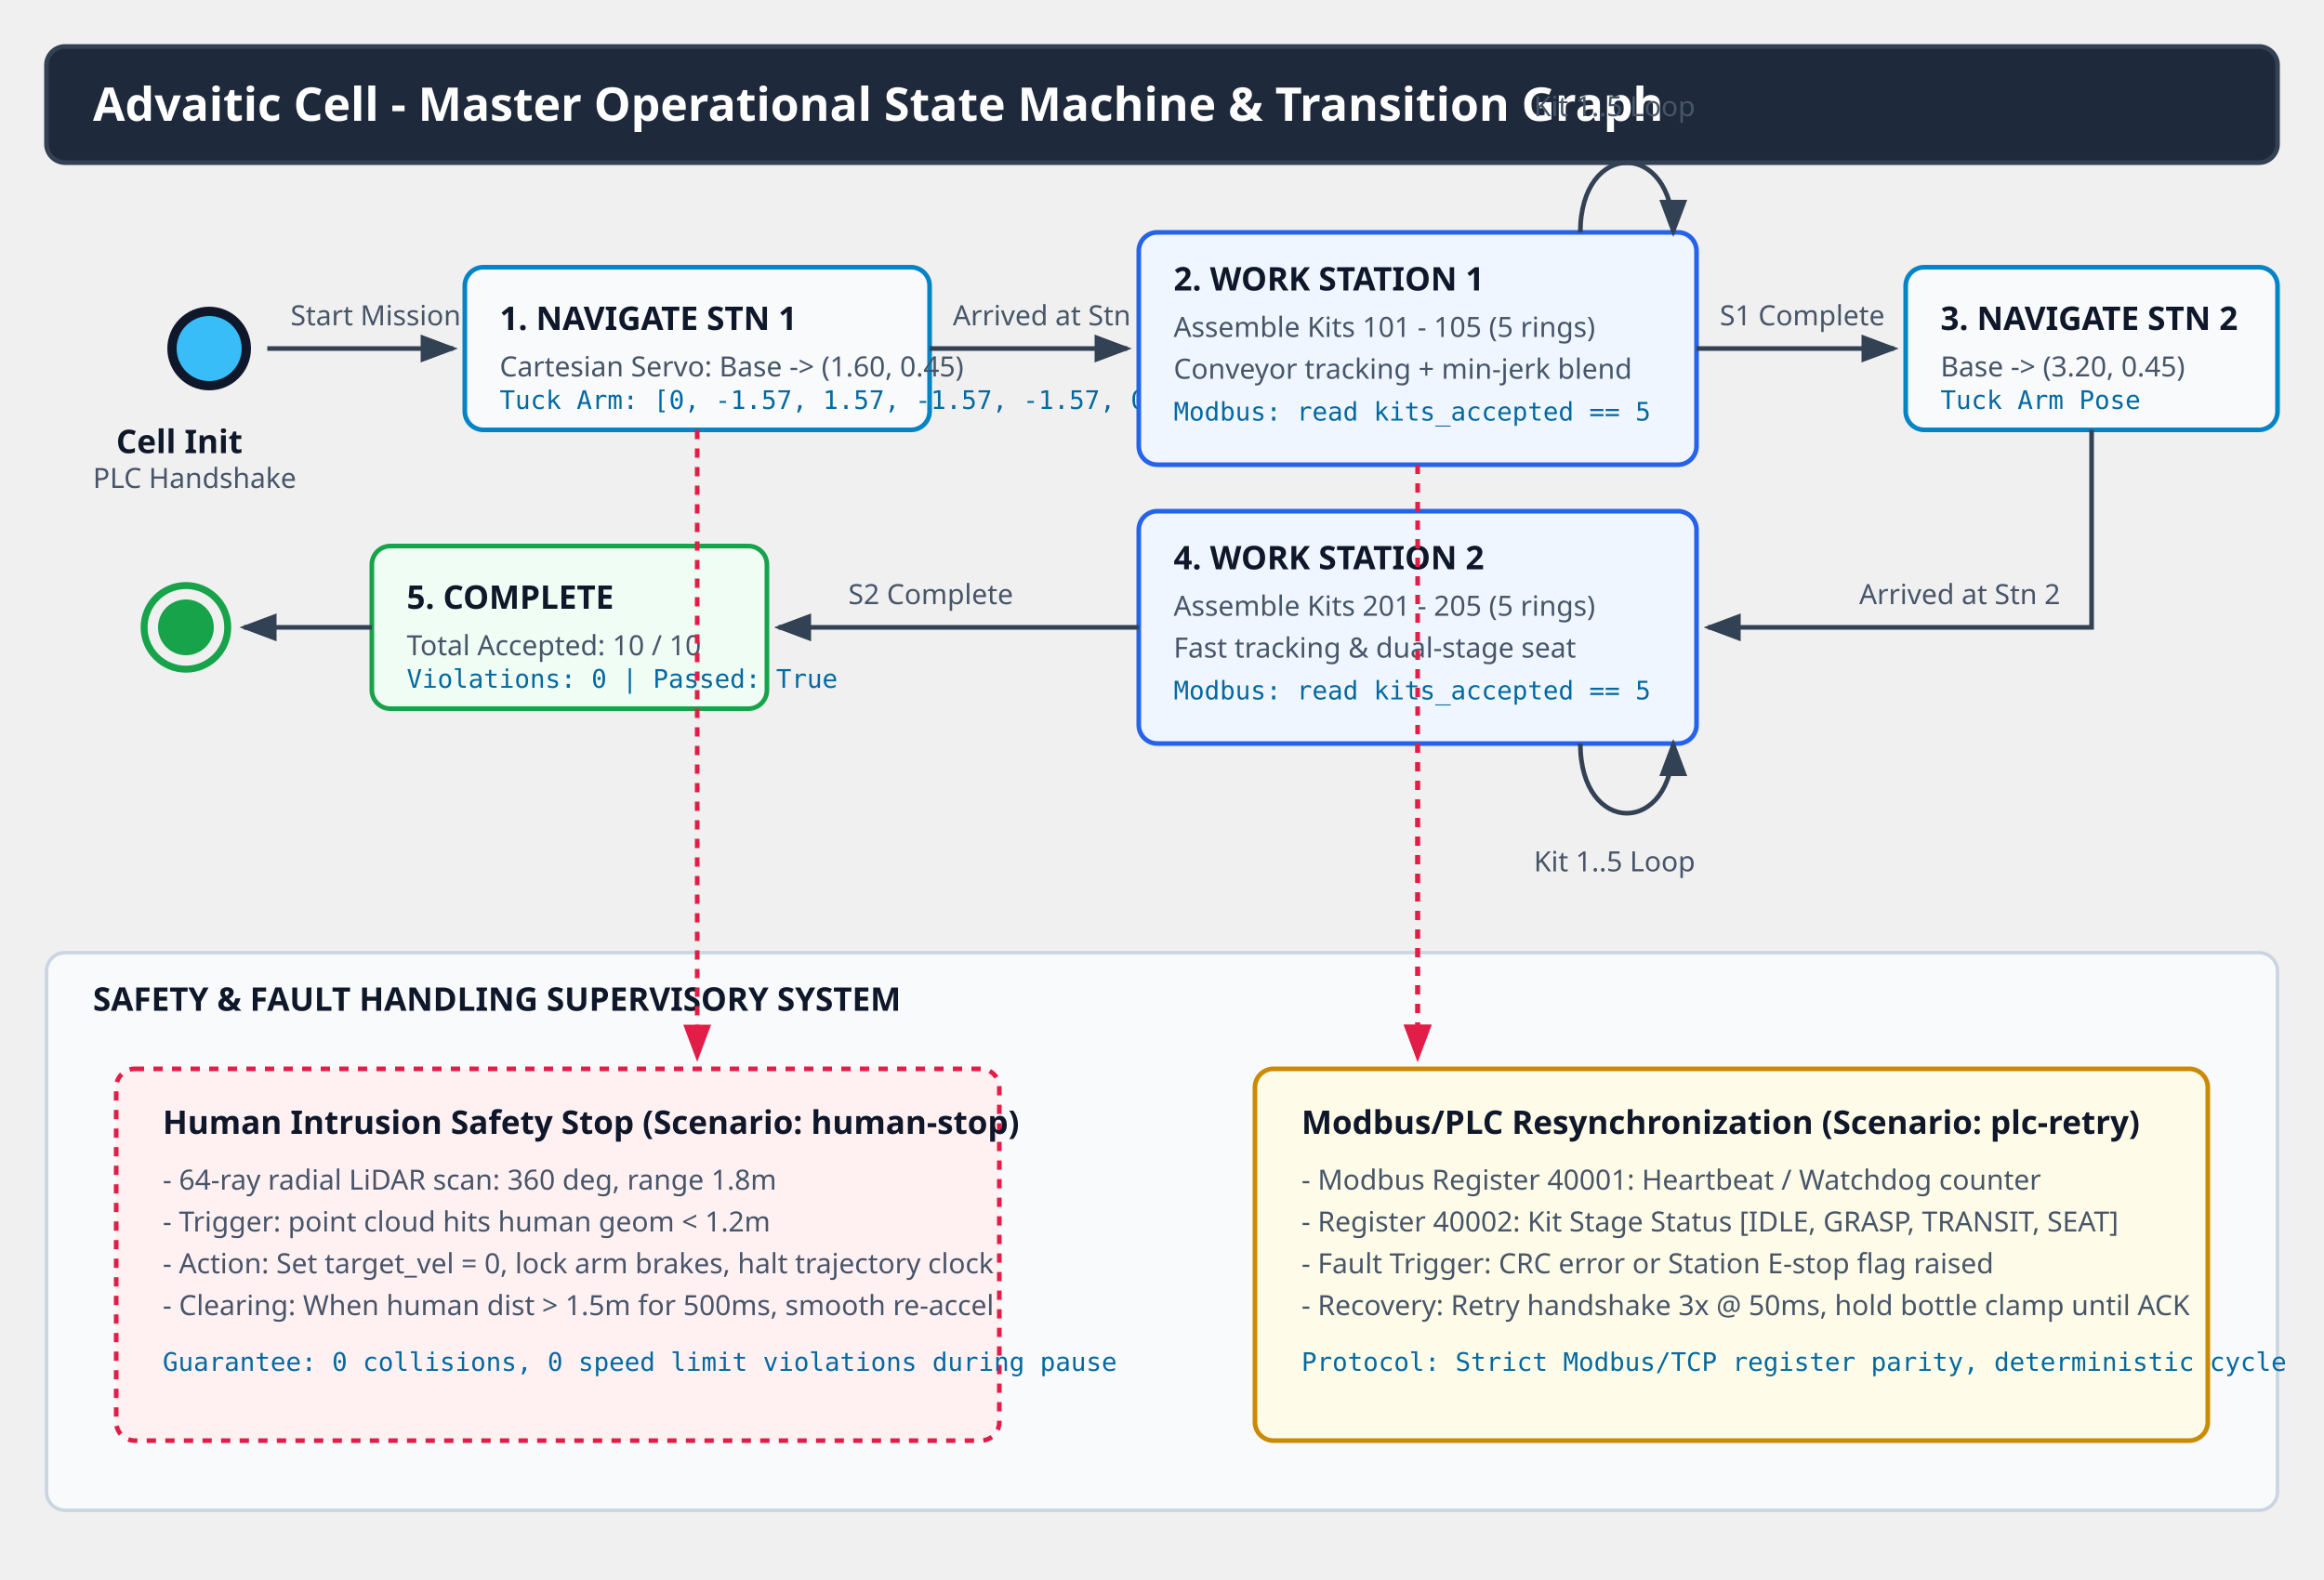
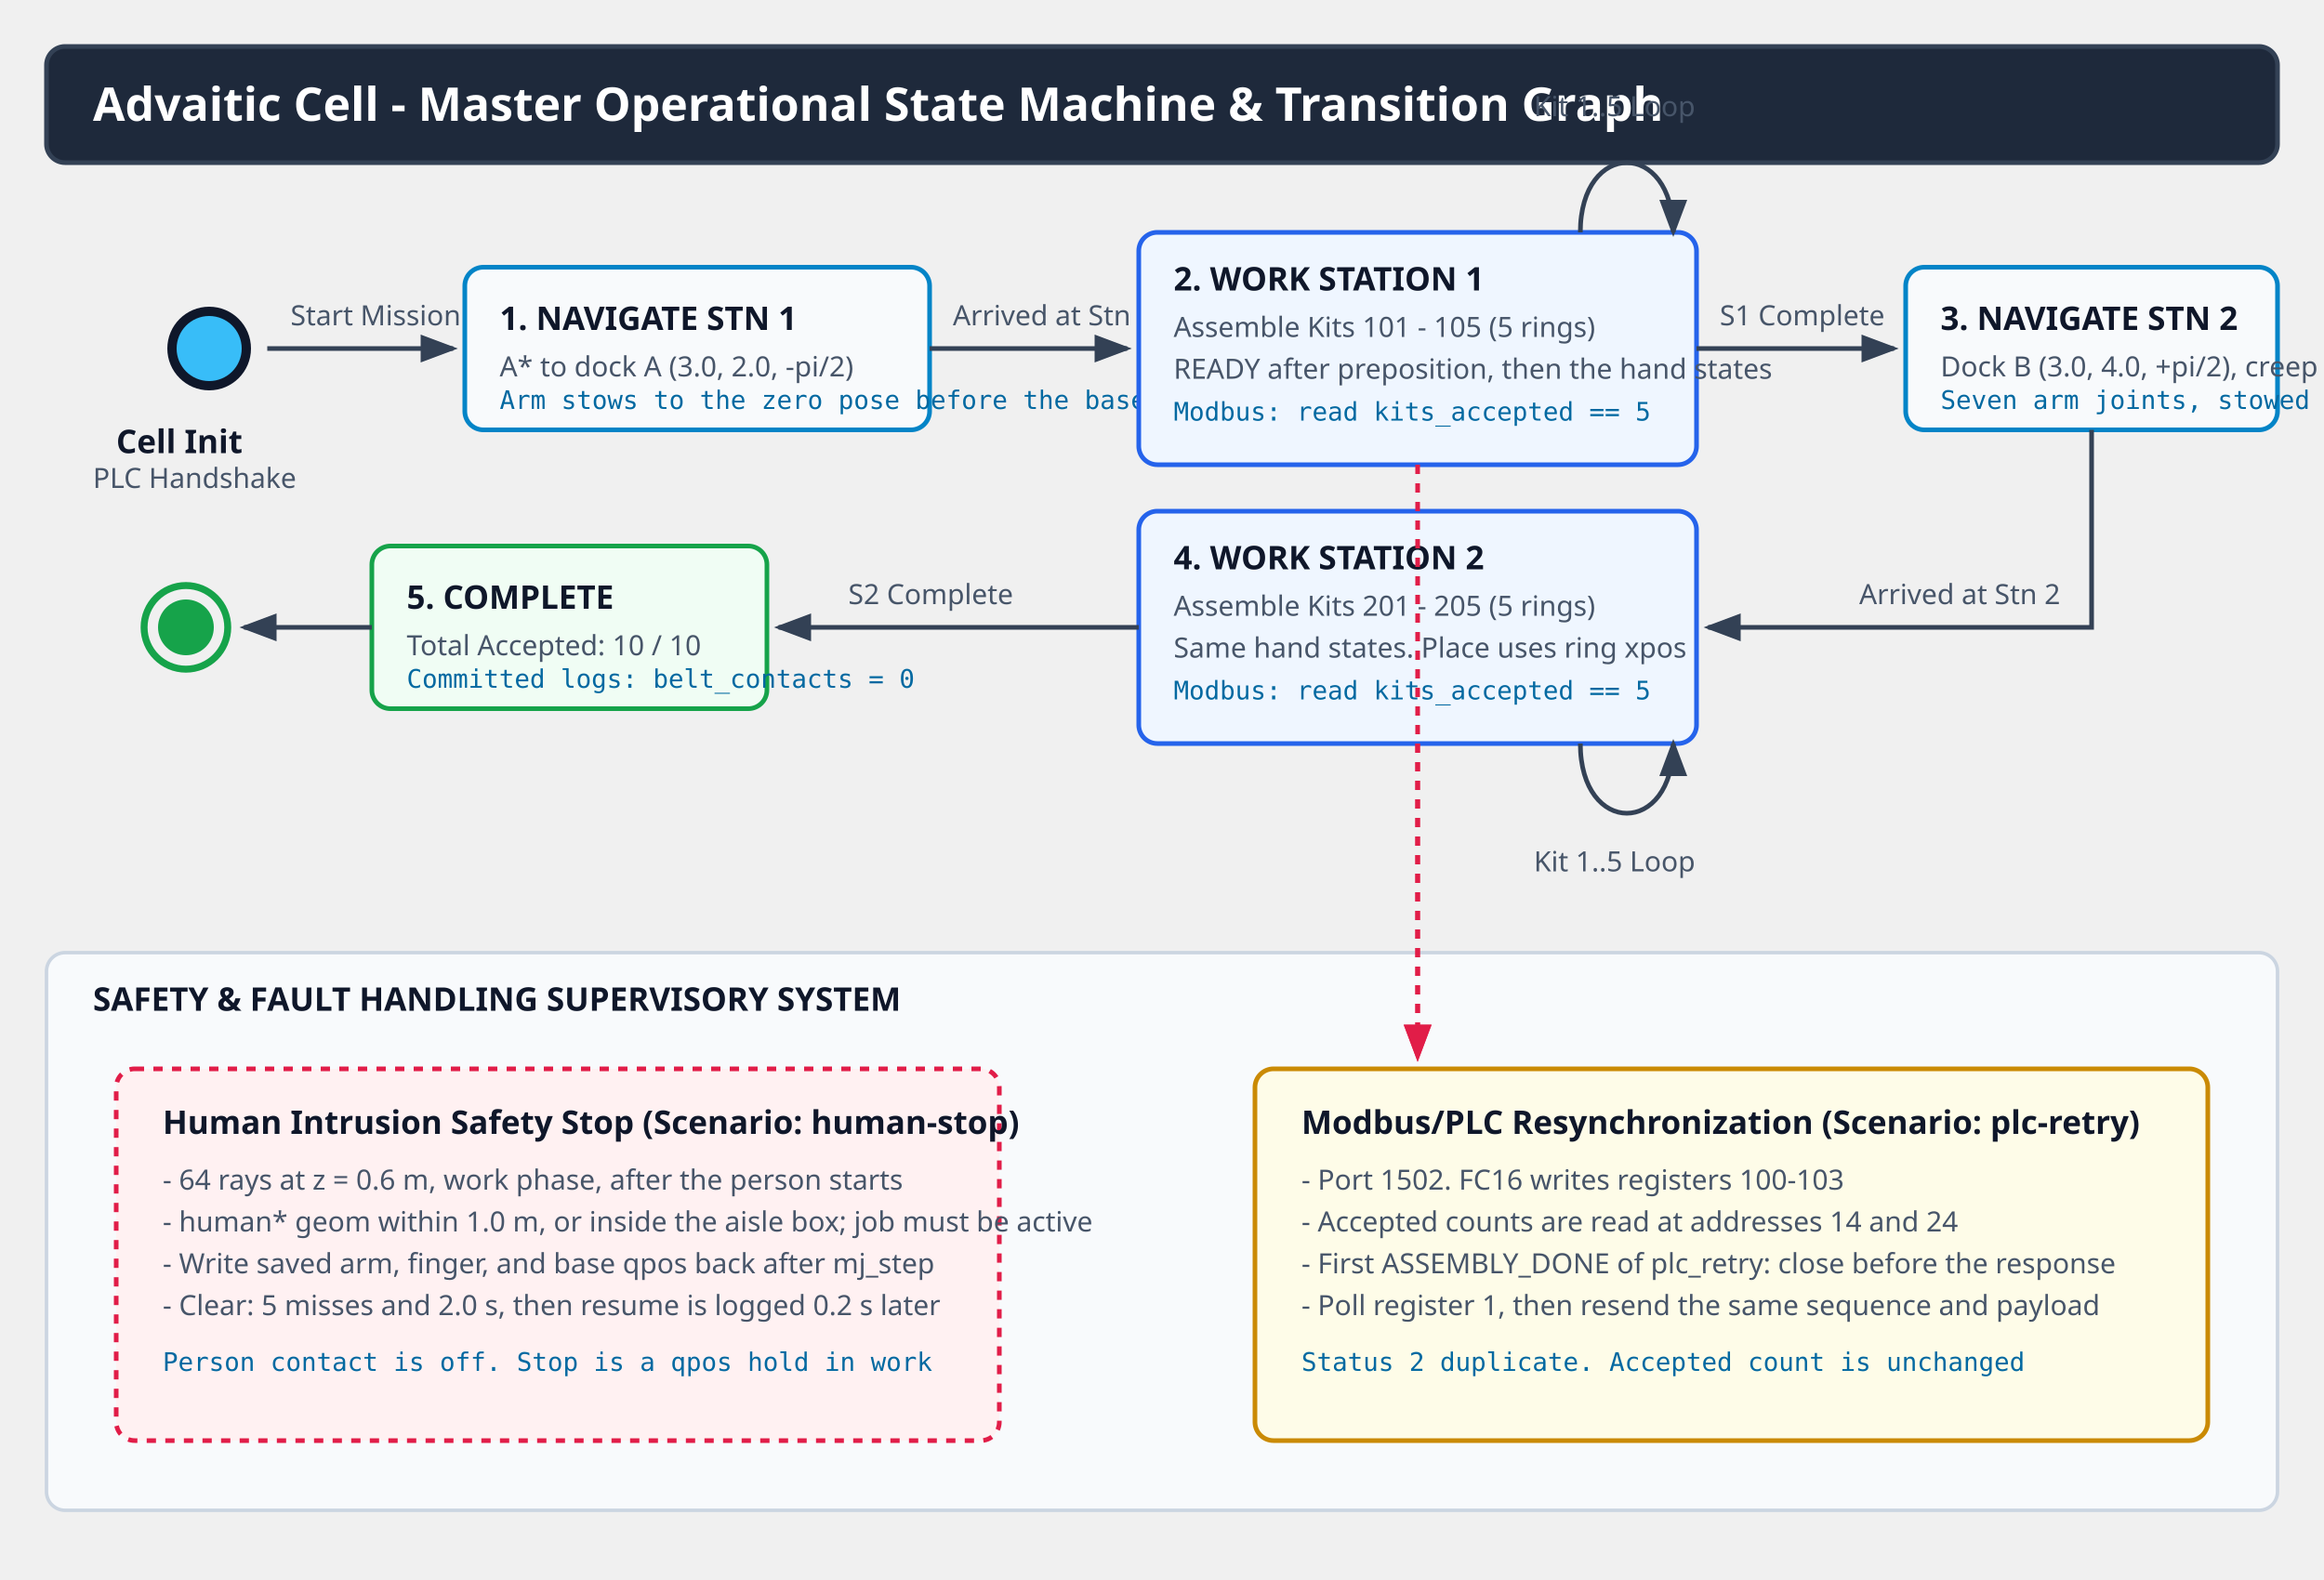
<svg xmlns="http://www.w3.org/2000/svg" viewBox="0 0 1000 680" width="100%" height="100%">
  <defs>
    <style>
      .box { rx: 8px; ry: 8px; stroke-width: 2px; }
      .title-box { fill: #1e293b; stroke: #334155; }
      .state-box { fill: #f8fafc; stroke: #0284c7; }
      .state-work { fill: #eff6ff; stroke: #2563eb; }
      .state-safety { fill: #fff1f2; stroke: #e11d48; stroke-dasharray: 4,4; }
      .state-plc { fill: #fefce8; stroke: #ca8a04; }
      .state-done { fill: #f0fdf4; stroke: #16a34a; }
      .title { font-family: 'Segoe UI', system-ui, sans-serif; font-size: 20px; font-weight: bold; fill: #ffffff; }
      .text-bold { font-family: 'Segoe UI', system-ui, sans-serif; font-size: 14px; font-weight: bold; fill: #0f172a; }
      .text-sub { font-family: 'Segoe UI', system-ui, sans-serif; font-size: 12px; fill: #475569; }
      .text-code { font-family: 'Consolas', monospace; font-size: 11px; fill: #0369a1; }
      .arrow { stroke: #334155; stroke-width: 2px; fill: none; marker-end: url(#arrowhead); }
      .arrow-safety { stroke: #e11d48; stroke-width: 2px; fill: none; stroke-dasharray: 4,4; marker-end: url(#arrowhead-red); }
      .arrow-plc { stroke: #ca8a04; stroke-width: 2px; fill: none; marker-end: url(#arrowhead-yellow); }
    </style>
    <marker id="arrowhead" markerWidth="8" markerHeight="6" refX="7" refY="3" orient="auto">
      <polygon points="0 0, 8 3, 0 6" fill="#334155" />
    </marker>
    <marker id="arrowhead-red" markerWidth="8" markerHeight="6" refX="7" refY="3" orient="auto">
      <polygon points="0 0, 8 3, 0 6" fill="#e11d48" />
    </marker>
    <marker id="arrowhead-yellow" markerWidth="8" markerHeight="6" refX="7" refY="3" orient="auto">
      <polygon points="0 0, 8 3, 0 6" fill="#ca8a04" />
    </marker>
  </defs>
  <rect x="20" y="20" width="960" height="50" class="box title-box" />
  <text x="40" y="52" class="title">Advaitic Cell - Master Operational State Machine &amp; Transition Graph</text>
  <circle cx="90" cy="150" r="18" fill="#0f172a" />
  <circle cx="90" cy="150" r="14" fill="#38bdf8" />
  <text x="50" y="195" class="text-bold">Cell Init</text>
  <text x="40" y="210" class="text-sub">PLC Handshake</text>
  <path d="M 115 150 L 195 150" class="arrow" />
  <text x="125" y="140" class="text-sub">Start Mission</text>
  <rect x="200" y="115" width="200" height="70" class="box state-box" />
  <text x="215" y="142" class="text-bold">1. NAVIGATE STN 1</text>
-   <text x="215" y="162" class="text-sub">Cartesian Servo: Base -&gt; (1.60, 0.45)</text>
-   <text x="215" y="176" class="text-code">Tuck Arm: [0, -1.57, 1.57, -1.57, -1.57, 0]</text>
+   <text x="215" y="162" class="text-sub">A* to dock A (3.0, 2.0, -pi/2)</text>
+   <text x="215" y="176" class="text-code">Arm stows to the zero pose before the base moves</text>
  <path d="M 400 150 L 485 150" class="arrow" />
  <text x="410" y="140" class="text-sub">Arrived at Stn 1</text>
  <rect x="490" y="100" width="240" height="100" class="box state-work" />
  <text x="505" y="125" class="text-bold">2. WORK STATION 1</text>
  <text x="505" y="145" class="text-sub">Assemble Kits 101 - 105 (5 rings)</text>
-   <text x="505" y="163" class="text-sub">Conveyor tracking + min-jerk blend</text>
+   <text x="505" y="163" class="text-sub">READY after preposition, then the hand states</text>
  <text x="505" y="181" class="text-code">Modbus: read kits_accepted == 5</text>
  <path d="M 680 100 C 680 60, 720 60, 720 100" class="arrow" />
  <text x="660" y="50" class="text-sub">Kit 1..5 Loop</text>
  <path d="M 730 150 L 815 150" class="arrow" />
  <text x="740" y="140" class="text-sub">S1 Complete</text>
  <rect x="820" y="115" width="160" height="70" class="box state-box" />
  <text x="835" y="142" class="text-bold">3. NAVIGATE STN 2</text>
-   <text x="835" y="162" class="text-sub">Base -&gt; (3.20, 0.45)</text>
-   <text x="835" y="176" class="text-code">Tuck Arm Pose</text>
+   <text x="835" y="162" class="text-sub">Dock B (3.0, 4.0, +pi/2), creep y +8 mm</text>
+   <text x="835" y="176" class="text-code">Seven arm joints, stowed</text>
  <path d="M 900 185 L 900 270 L 735 270" class="arrow" />
  <text x="800" y="260" class="text-sub">Arrived at Stn 2</text>
  <rect x="490" y="220" width="240" height="100" class="box state-work" />
  <text x="505" y="245" class="text-bold">4. WORK STATION 2</text>
  <text x="505" y="265" class="text-sub">Assemble Kits 201 - 205 (5 rings)</text>
-   <text x="505" y="283" class="text-sub">Fast tracking &amp; dual-stage seat</text>
+   <text x="505" y="283" class="text-sub">Same hand states. Place uses ring xpos</text>
  <text x="505" y="301" class="text-code">Modbus: read kits_accepted == 5</text>
  <path d="M 680 320 C 680 360, 720 360, 720 320" class="arrow" />
  <text x="660" y="375" class="text-sub">Kit 1..5 Loop</text>
  <path d="M 490 270 L 335 270" class="arrow" />
  <text x="365" y="260" class="text-sub">S2 Complete</text>
  <rect x="160" y="235" width="170" height="70" class="box state-done" />
  <text x="175" y="262" class="text-bold" fill="#15803d">5. COMPLETE</text>
  <text x="175" y="282" class="text-sub">Total Accepted: 10 / 10</text>
-   <text x="175" y="296" class="text-code" fill="#15803d">Violations: 0 | Passed: True</text>
+   <text x="175" y="296" class="text-code" fill="#15803d">Committed logs: belt_contacts = 0</text>
  <circle cx="80" cy="270" r="18" fill="none" stroke="#16a34a" stroke-width="3" />
  <circle cx="80" cy="270" r="12" fill="#16a34a" />
  <path d="M 160 270 L 105 270" class="arrow" />
  <rect x="20" y="410" width="960" height="240" fill="#f8fafc" stroke="#cbd5e1" stroke-width="1.5" rx="8" />
  <text x="40" y="435" class="text-bold" fill="#334155">SAFETY &amp; FAULT HANDLING SUPERVISORY SYSTEM</text>
  <rect x="50" y="460" width="380" height="160" class="box state-safety" />
  <text x="70" y="488" class="text-bold" fill="#be123c">Human Intrusion Safety Stop (Scenario: human-stop)</text>
-   <text x="70" y="512" class="text-sub">- 64-ray radial LiDAR scan: 360 deg, range 1.8m</text>
-   <text x="70" y="530" class="text-sub">- Trigger: point cloud hits human geom &lt; 1.2m</text>
-   <text x="70" y="548" class="text-sub">- Action: Set target_vel = 0, lock arm brakes, halt trajectory clock</text>
-   <text x="70" y="566" class="text-sub">- Clearing: When human dist &gt; 1.5m for 500ms, smooth re-accel</text>
-   <text x="70" y="590" class="text-code" fill="#e11d48">Guarantee: 0 collisions, 0 speed limit violations during pause</text>
-   <path d="M 300 185 L 300 455" class="arrow-safety" />
+   <text x="70" y="512" class="text-sub">- 64 rays at z = 0.6 m, work phase, after the person starts</text>
+   <text x="70" y="530" class="text-sub">- human* geom within 1.0 m, or inside the aisle box; job must be active</text>
+   <text x="70" y="548" class="text-sub">- Write saved arm, finger, and base qpos back after mj_step</text>
+   <text x="70" y="566" class="text-sub">- Clear: 5 misses and 2.0 s, then resume is logged 0.2 s later</text>
+   <text x="70" y="590" class="text-code" fill="#e11d48">Person contact is off. Stop is a qpos hold in work</text>
  <path d="M 610 200 L 610 455" class="arrow-safety" />
  <path d="M 610 320 L 610 455" class="arrow-safety" />
  <rect x="540" y="460" width="410" height="160" class="box state-plc" />
  <text x="560" y="488" class="text-bold" fill="#a16207">Modbus/PLC Resynchronization (Scenario: plc-retry)</text>
-   <text x="560" y="512" class="text-sub">- Modbus Register 40001: Heartbeat / Watchdog counter</text>
-   <text x="560" y="530" class="text-sub">- Register 40002: Kit Stage Status [IDLE, GRASP, TRANSIT, SEAT]</text>
-   <text x="560" y="548" class="text-sub">- Fault Trigger: CRC error or Station E-stop flag raised</text>
-   <text x="560" y="566" class="text-sub">- Recovery: Retry handshake 3x @ 50ms, hold bottle clamp until ACK</text>
-   <text x="560" y="590" class="text-code" fill="#a16207">Protocol: Strict Modbus/TCP register parity, deterministic cycle</text>
+   <text x="560" y="512" class="text-sub">- Port 1502. FC16 writes registers 100-103</text>
+   <text x="560" y="530" class="text-sub">- Accepted counts are read at addresses 14 and 24</text>
+   <text x="560" y="548" class="text-sub">- First ASSEMBLY_DONE of plc_retry: close before the response</text>
+   <text x="560" y="566" class="text-sub">- Poll register 1, then resend the same sequence and payload</text>
+   <text x="560" y="590" class="text-code" fill="#a16207">Status 2 duplicate. Accepted count is unchanged</text>
</svg>
